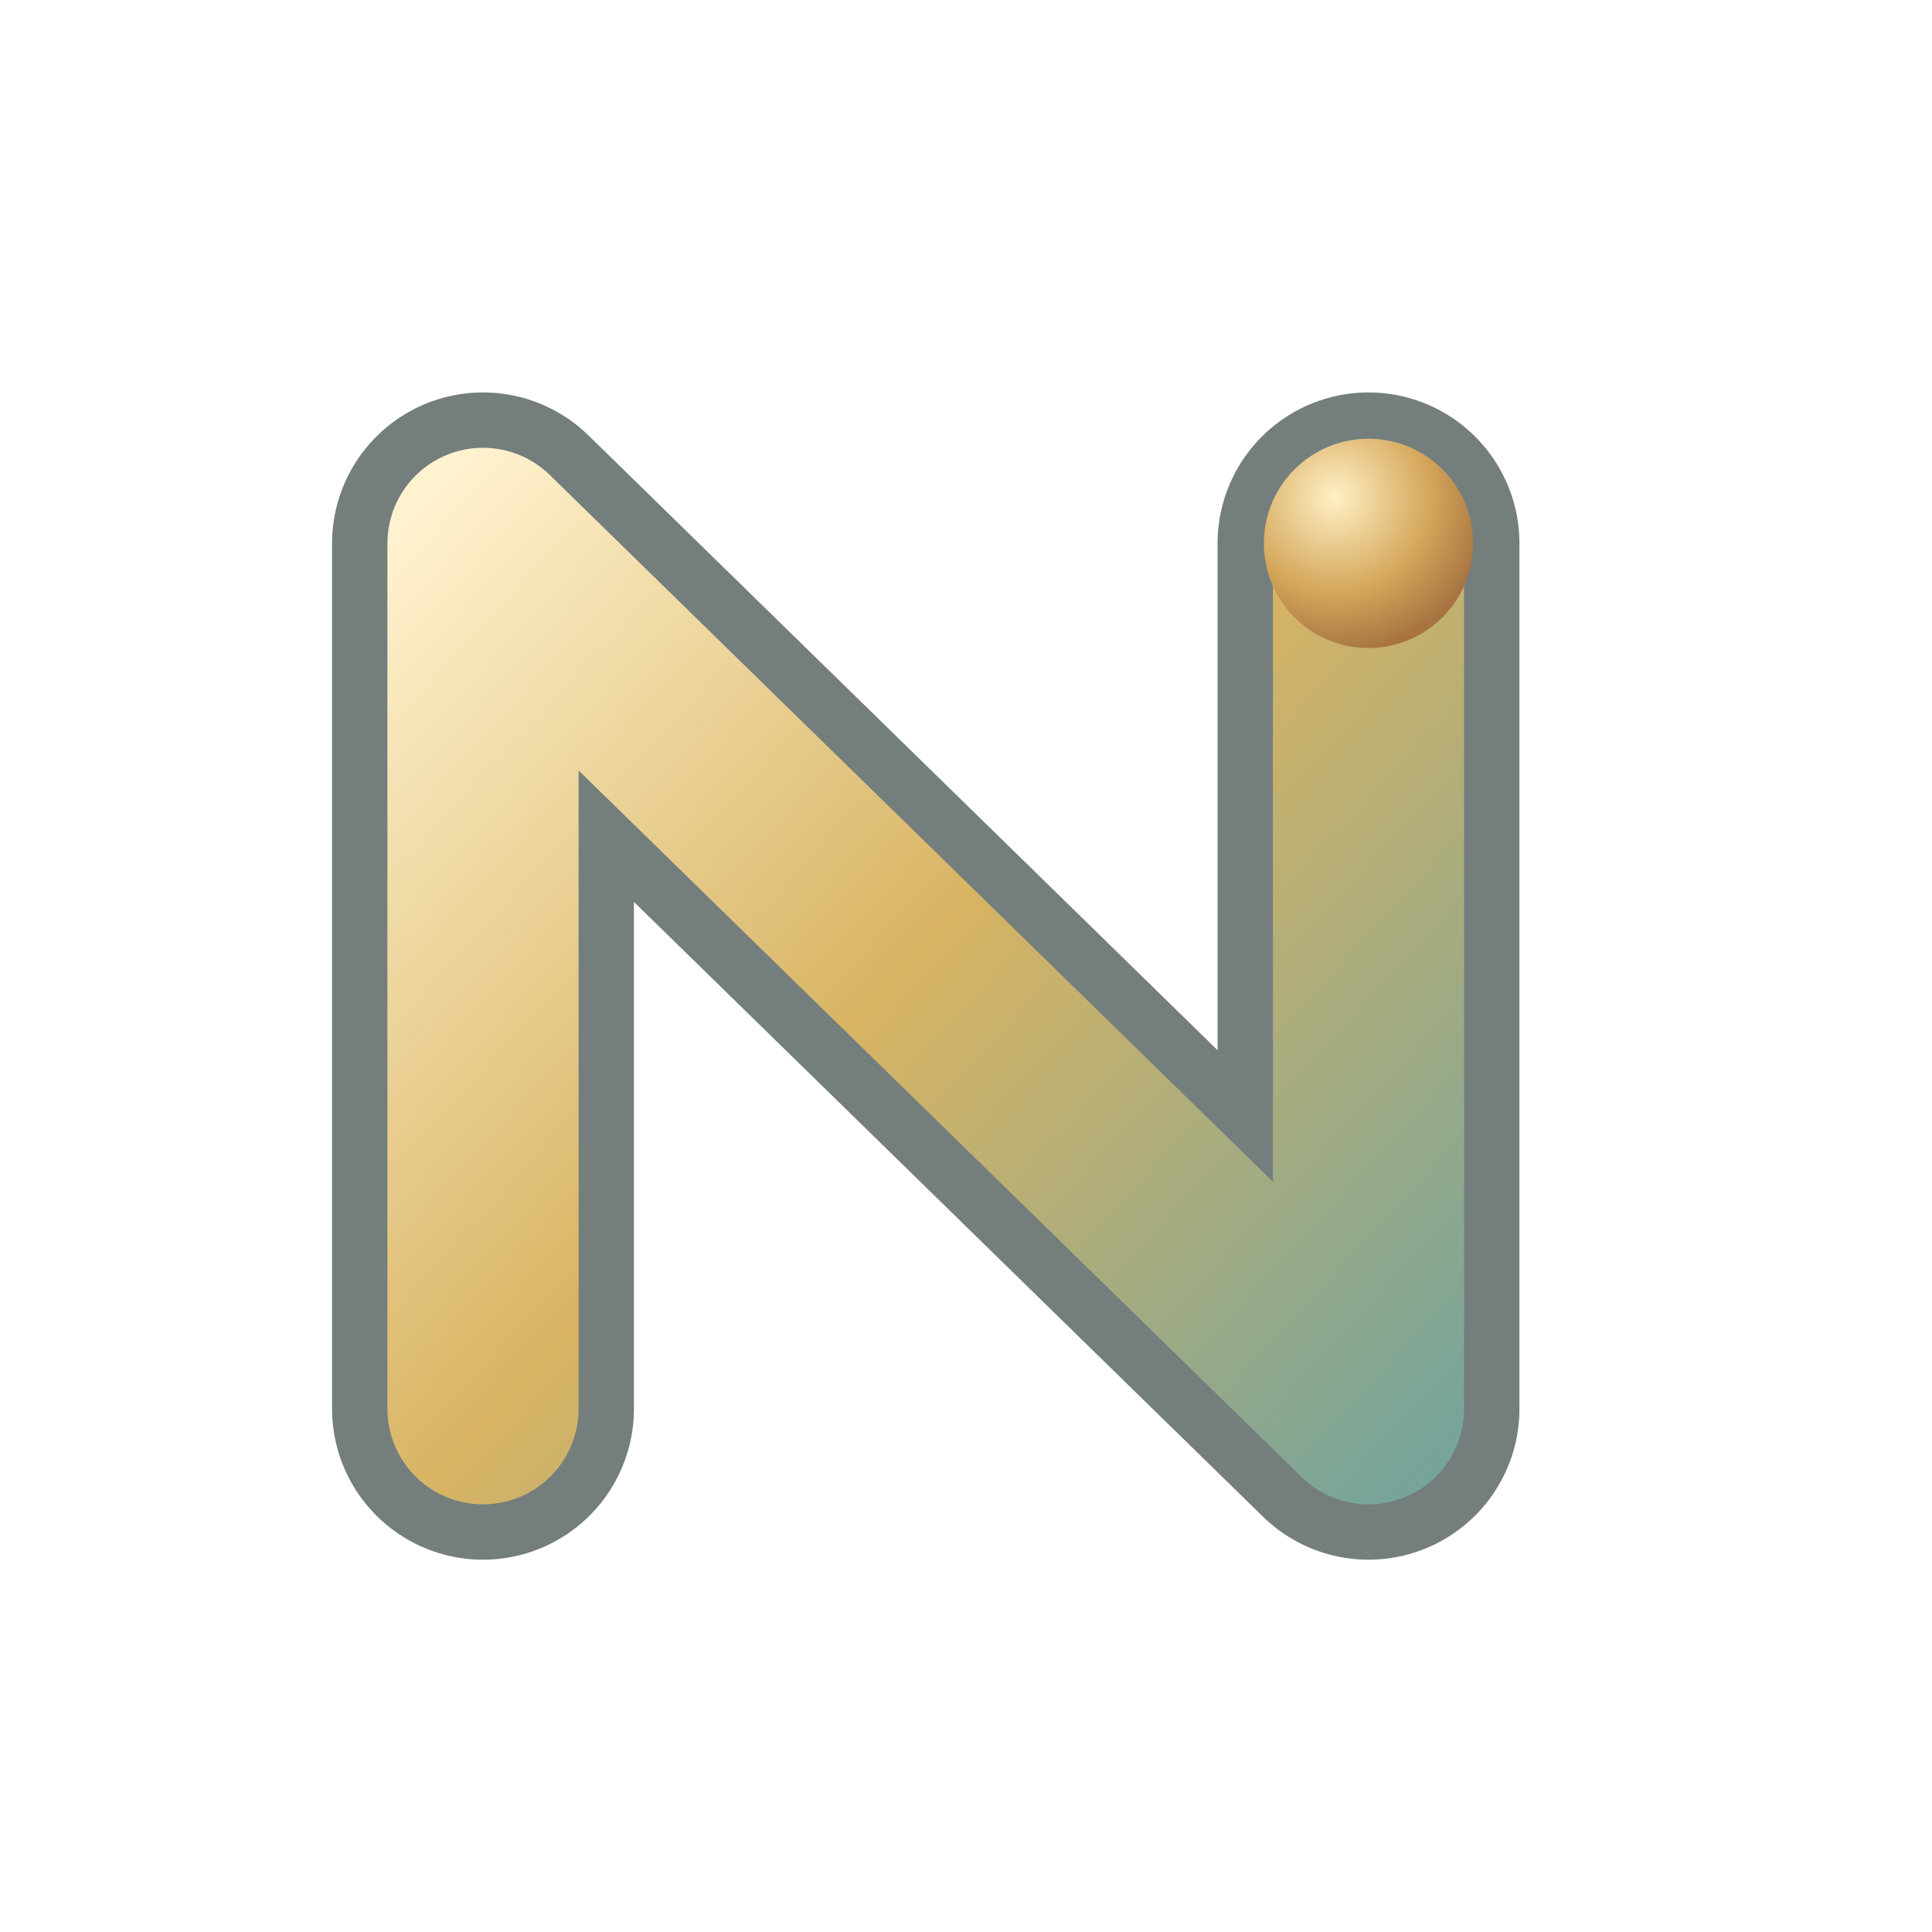
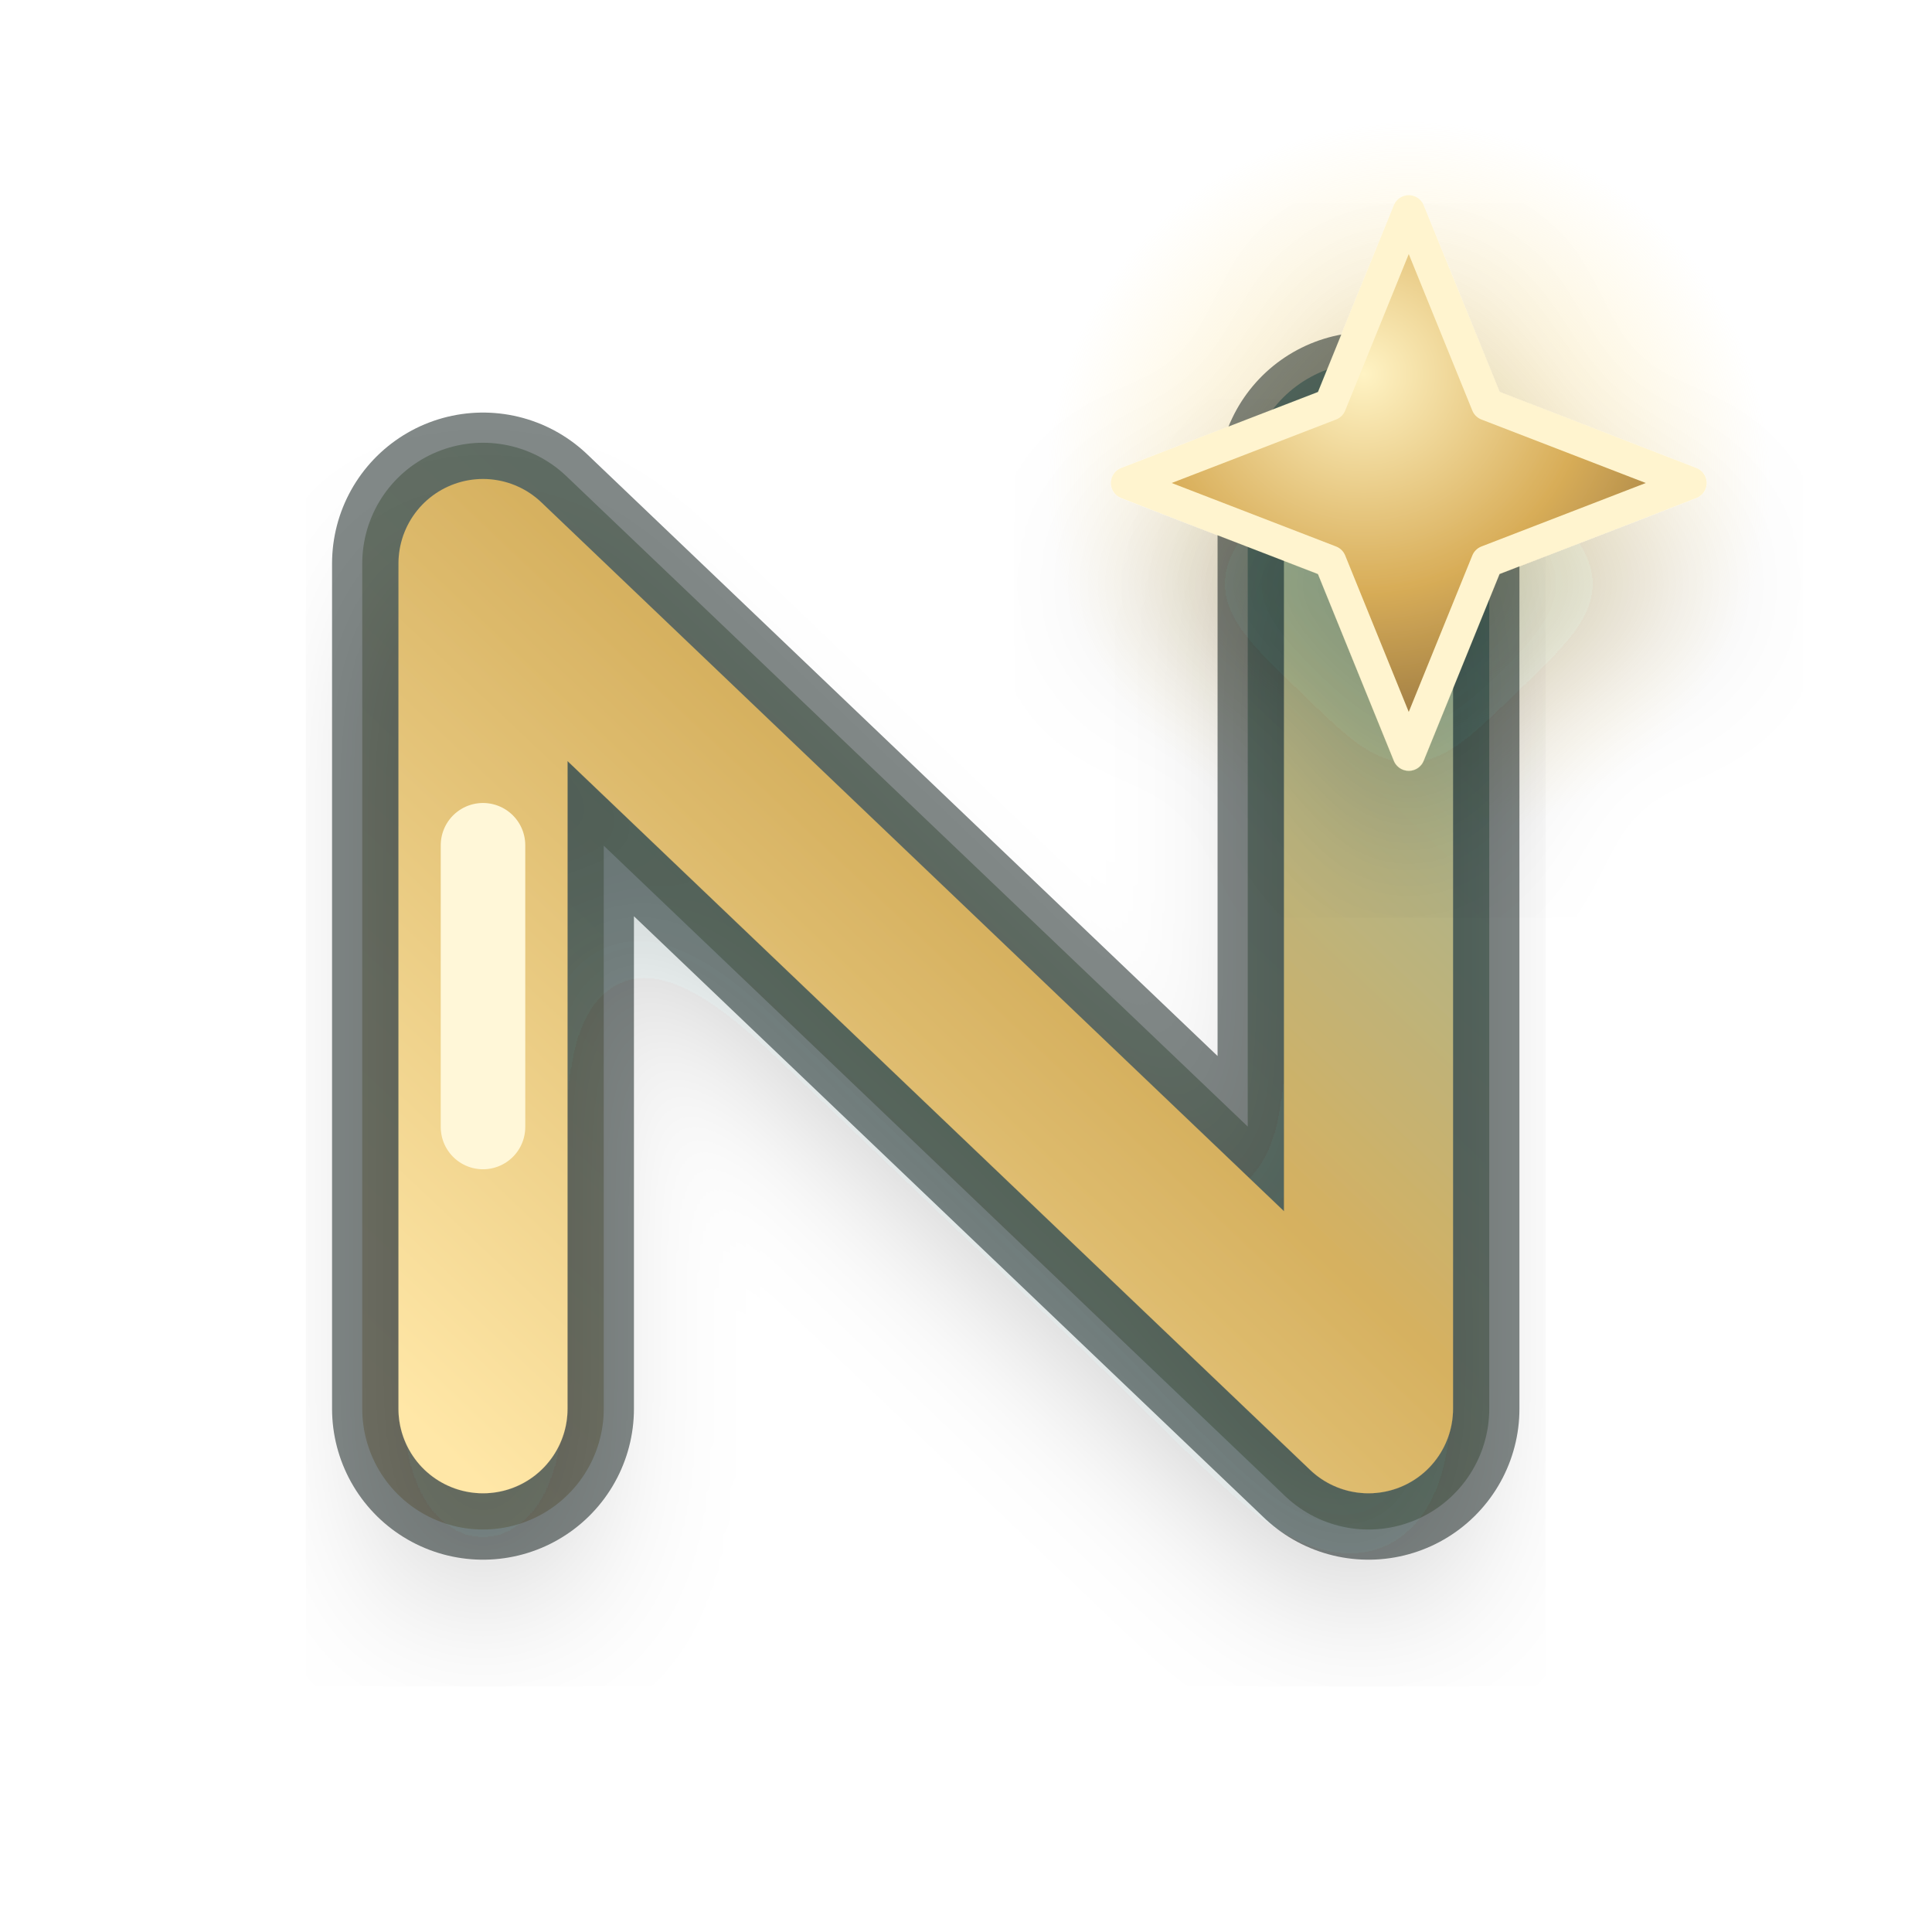
<svg xmlns="http://www.w3.org/2000/svg" viewBox="0 0 96 96" role="img" aria-label="Northstar logo">
  <defs>
-     <linearGradient id="northstar-stroke" x1="21" y1="25" x2="72" y2="72" gradientUnits="userSpaceOnUse">
-       <stop offset="0" stop-color="#FFF2CF" />
-       <stop offset="0.48" stop-color="#D8B463" />
-       <stop offset="1" stop-color="#76A49B" />
+     <linearGradient id="northstar-stroke" x1="22" y1="72" x2="73" y2="18" gradientUnits="userSpaceOnUse">
+       <stop offset="0" stop-color="#FFE7A7" />
+       <stop offset="0.5" stop-color="#D6B160" />
+       <stop offset="1" stop-color="#8DB6AD" />
    </linearGradient>
-     <radialGradient id="northstar-dot" cx="34%" cy="28%" r="74%">
-       <stop offset="0" stop-color="#FFF0C5" />
-       <stop offset="0.62" stop-color="#D4A65A" />
-       <stop offset="1" stop-color="#A87542" />
+     <linearGradient id="northstar-edge" x1="22" y1="72" x2="73" y2="18" gradientUnits="userSpaceOnUse">
+       <stop offset="0" stop-color="#6E6D5C" />
+       <stop offset="1" stop-color="#3E5C55" />
+     </linearGradient>
+     <radialGradient id="northstar-star-fill" cx="42%" cy="30%" r="72%">
+       <stop offset="0" stop-color="#FFF3C4" />
+       <stop offset="0.55" stop-color="#D8AD58" />
+       <stop offset="1" stop-color="#8F6F3E" />
    </radialGradient>
+     <radialGradient id="northstar-star-glow" cx="50%" cy="50%" r="50%">
+       <stop offset="0" stop-color="#FFE8A6" stop-opacity="0.75" />
+       <stop offset="1" stop-color="#FFE8A6" stop-opacity="0" />
+     </radialGradient>
+     <filter id="northstar-shadow" x="-20%" y="-20%" width="140%" height="150%" color-interpolation-filters="sRGB">
+       <feDropShadow dx="0" dy="5" stdDeviation="4" flood-color="#10211F" flood-opacity="0.22" />
+     </filter>
  </defs>
-   <path d="M24 70V27L68 70V27" fill="none" stroke="#10211F" stroke-linecap="round" stroke-linejoin="round" stroke-width="15" opacity="0.58" />
-   <path d="M24 70V27L68 70V27" fill="none" stroke="url(#northstar-stroke)" stroke-linecap="round" stroke-linejoin="round" stroke-width="9.5" />
-   <circle cx="68" cy="27" r="5.2" fill="url(#northstar-dot)" />
+   <style>
+     .northstar-sheen {
+       animation: northstar-trace 7.5s ease-in-out infinite;
+       stroke-dasharray: 14 118;
+       stroke-dashoffset: 118;
+     }
+ 
+     .northstar-star,
+     .northstar-halo {
+       transform-box: fill-box;
+       transform-origin: center;
+     }
+ 
+     .northstar-star {
+       animation: northstar-star-breathe 6.5s ease-in-out infinite;
+     }
+ 
+     .northstar-halo {
+       animation: northstar-glow-breathe 6.5s ease-in-out infinite;
+     }
+ 
+     @keyframes northstar-trace {
+       0%, 42%, 100% {
+         opacity: 0;
+         stroke-dashoffset: 118;
+       }
+ 
+       52% {
+         opacity: 0.52;
+       }
+ 
+       68% {
+         opacity: 0;
+         stroke-dashoffset: -18;
+       }
+     }
+ 
+     @keyframes northstar-star-breathe {
+       0%, 100% {
+         transform: scale(1);
+       }
+ 
+       52% {
+         transform: scale(1.055);
+       }
+     }
+ 
+     @keyframes northstar-glow-breathe {
+       0%, 100% {
+         opacity: 0.18;
+         transform: scale(0.95);
+       }
+ 
+       52% {
+         opacity: 0.42;
+         transform: scale(1.08);
+       }
+     }
+ 
+     @media (prefers-reduced-motion: reduce) {
+       .northstar-sheen,
+       .northstar-star,
+       .northstar-halo {
+         animation: none;
+       }
+ 
+       .northstar-sheen {
+         opacity: 0;
+       }
+     }
+   </style>
+   <circle class="northstar-halo" cx="70" cy="24" r="18" fill="url(#northstar-star-glow)" />
+   <path d="M24 70V28L68 70V24" fill="none" stroke="#101C1A" stroke-linecap="round" stroke-linejoin="round" stroke-width="15" opacity="0.52" />
+   <path d="M24 70V28L68 70V24" fill="none" stroke="url(#northstar-edge)" stroke-linecap="round" stroke-linejoin="round" stroke-width="12" opacity="0.78" />
+   <path d="M24 70V28L68 70V24" fill="none" stroke="url(#northstar-stroke)" stroke-linecap="round" stroke-linejoin="round" stroke-width="8.4" filter="url(#northstar-shadow)" />
+   <path class="northstar-sheen" d="M24 70V28L68 70V24" fill="none" stroke="#FFF7D8" stroke-linecap="round" stroke-linejoin="round" stroke-width="4.2" />
+   <path class="northstar-star" d="M70 10.5L73.9 20.1L84 24L73.9 27.9L70 37.5L66.1 27.9L56 24L66.1 20.1Z" fill="url(#northstar-star-fill)" stroke="#FFF4CF" stroke-linejoin="round" stroke-width="1.6" filter="url(#northstar-shadow)" />
</svg>
